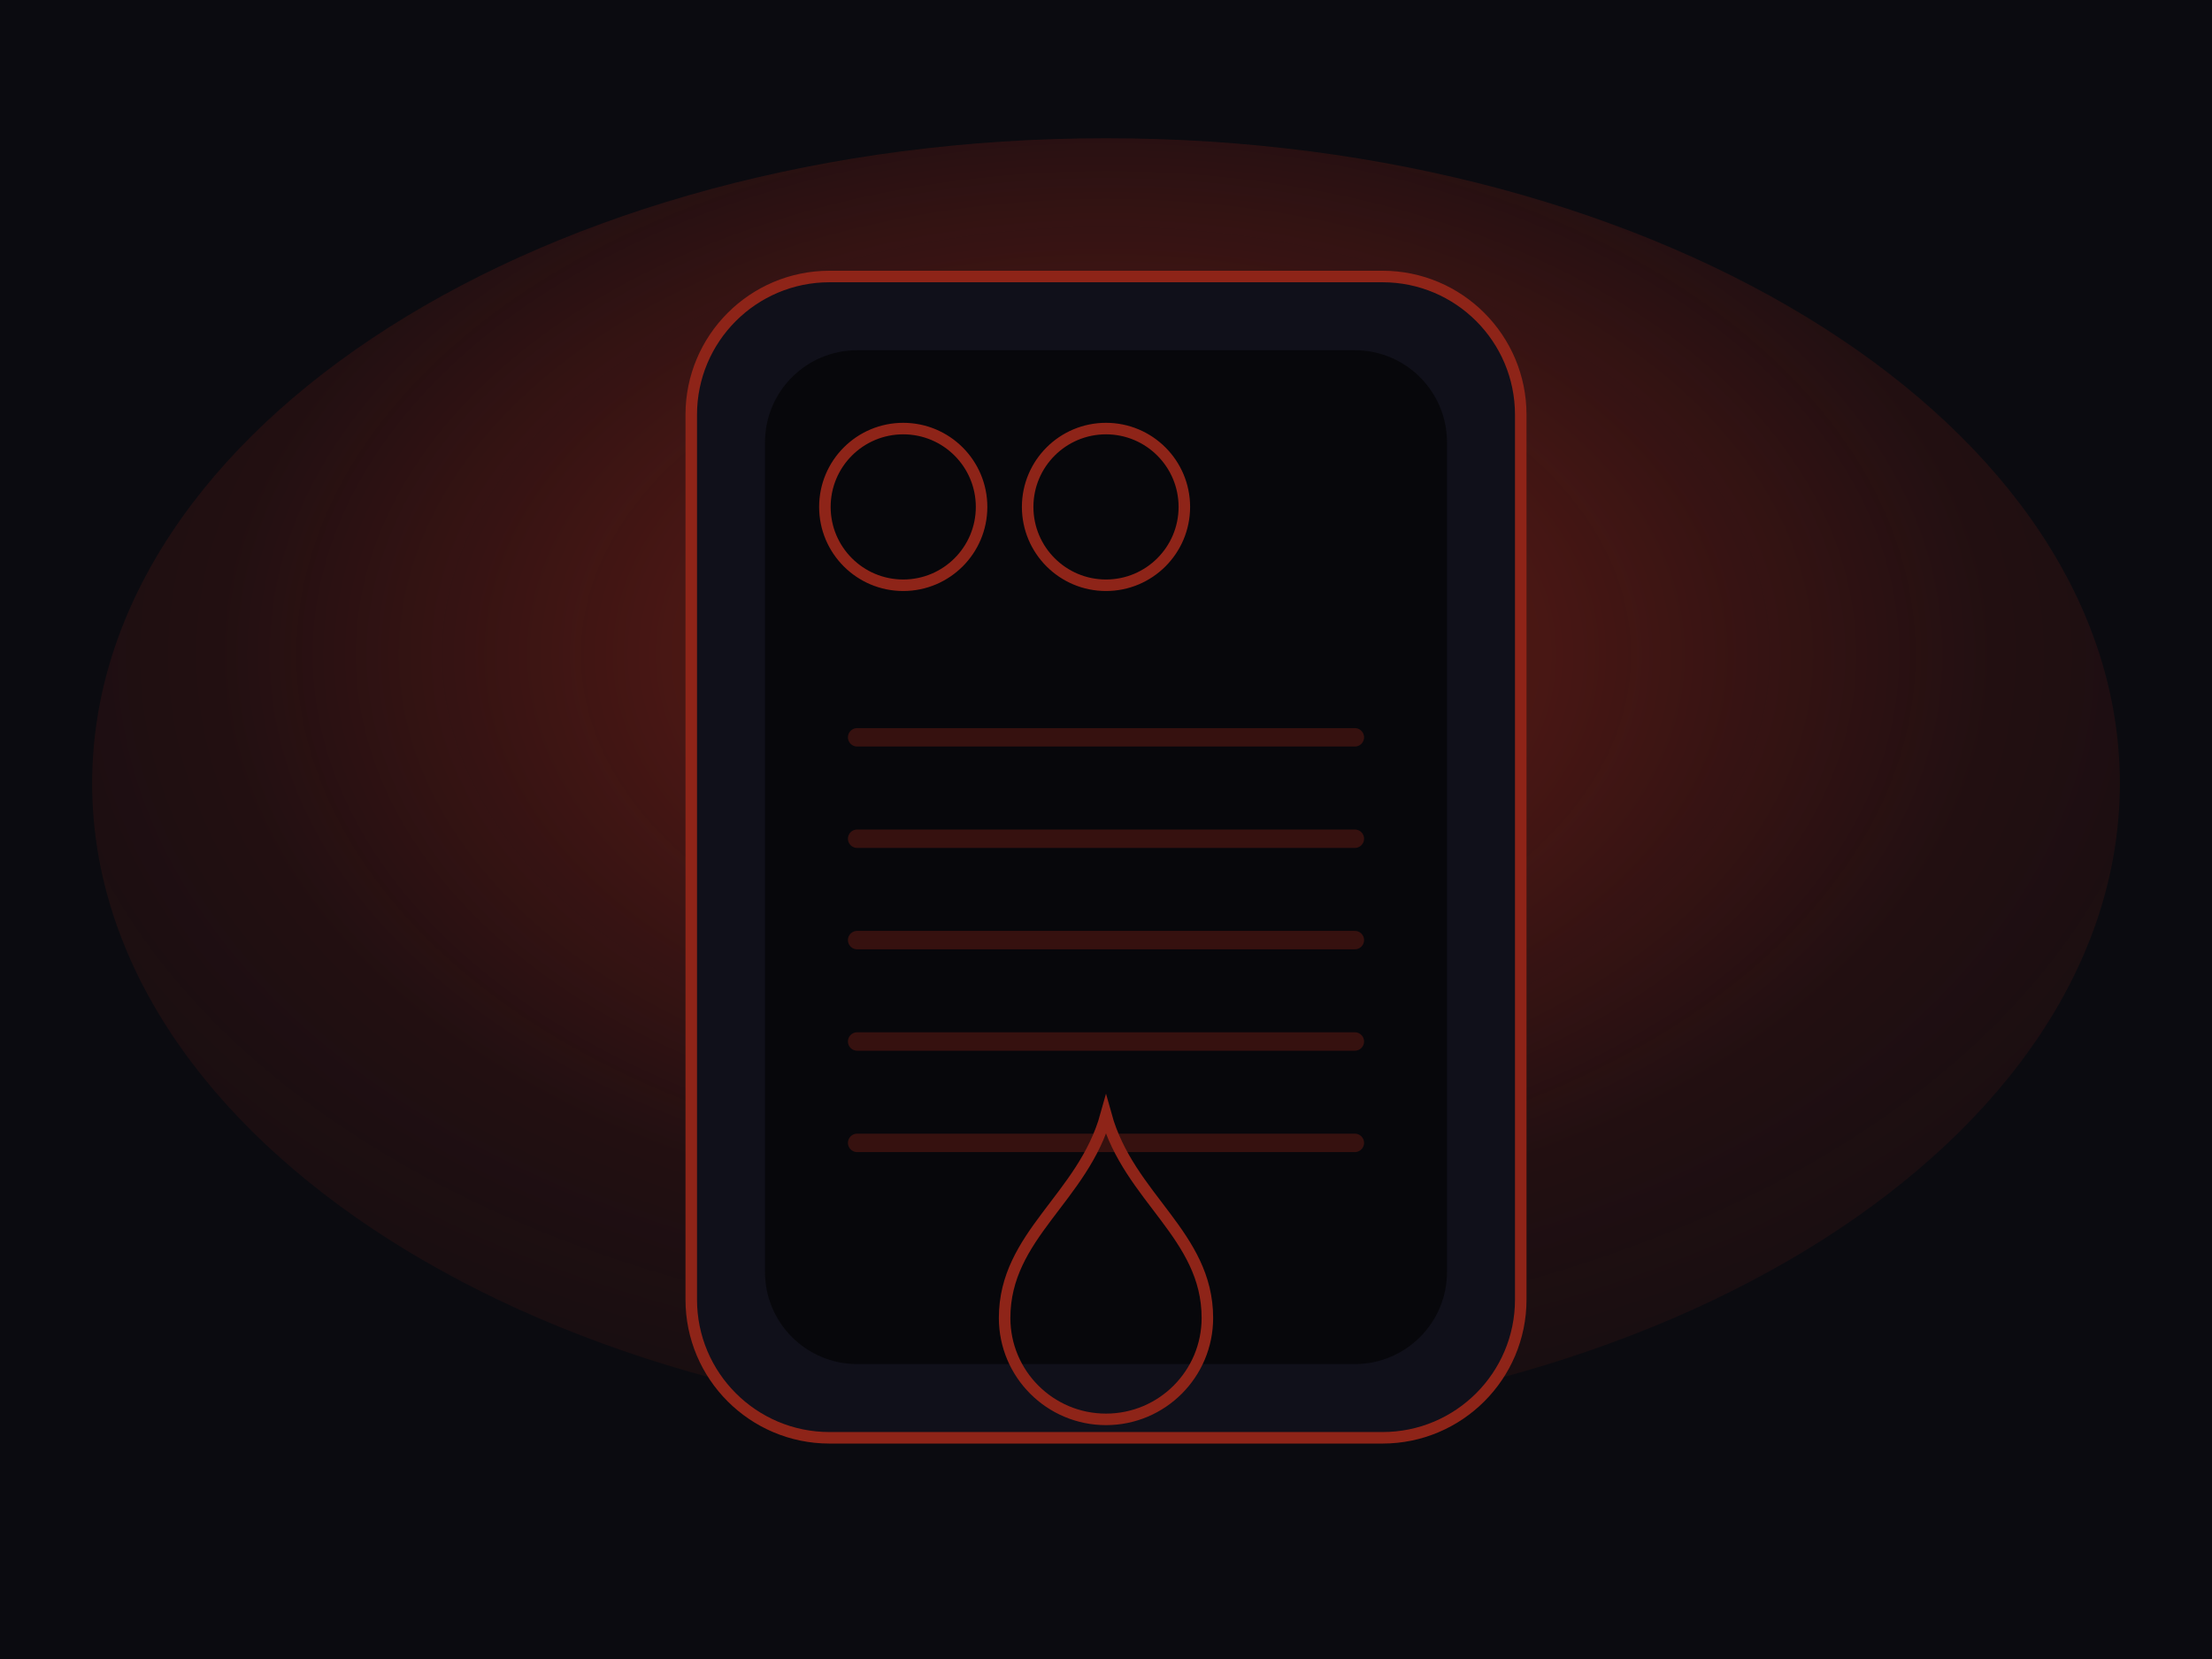
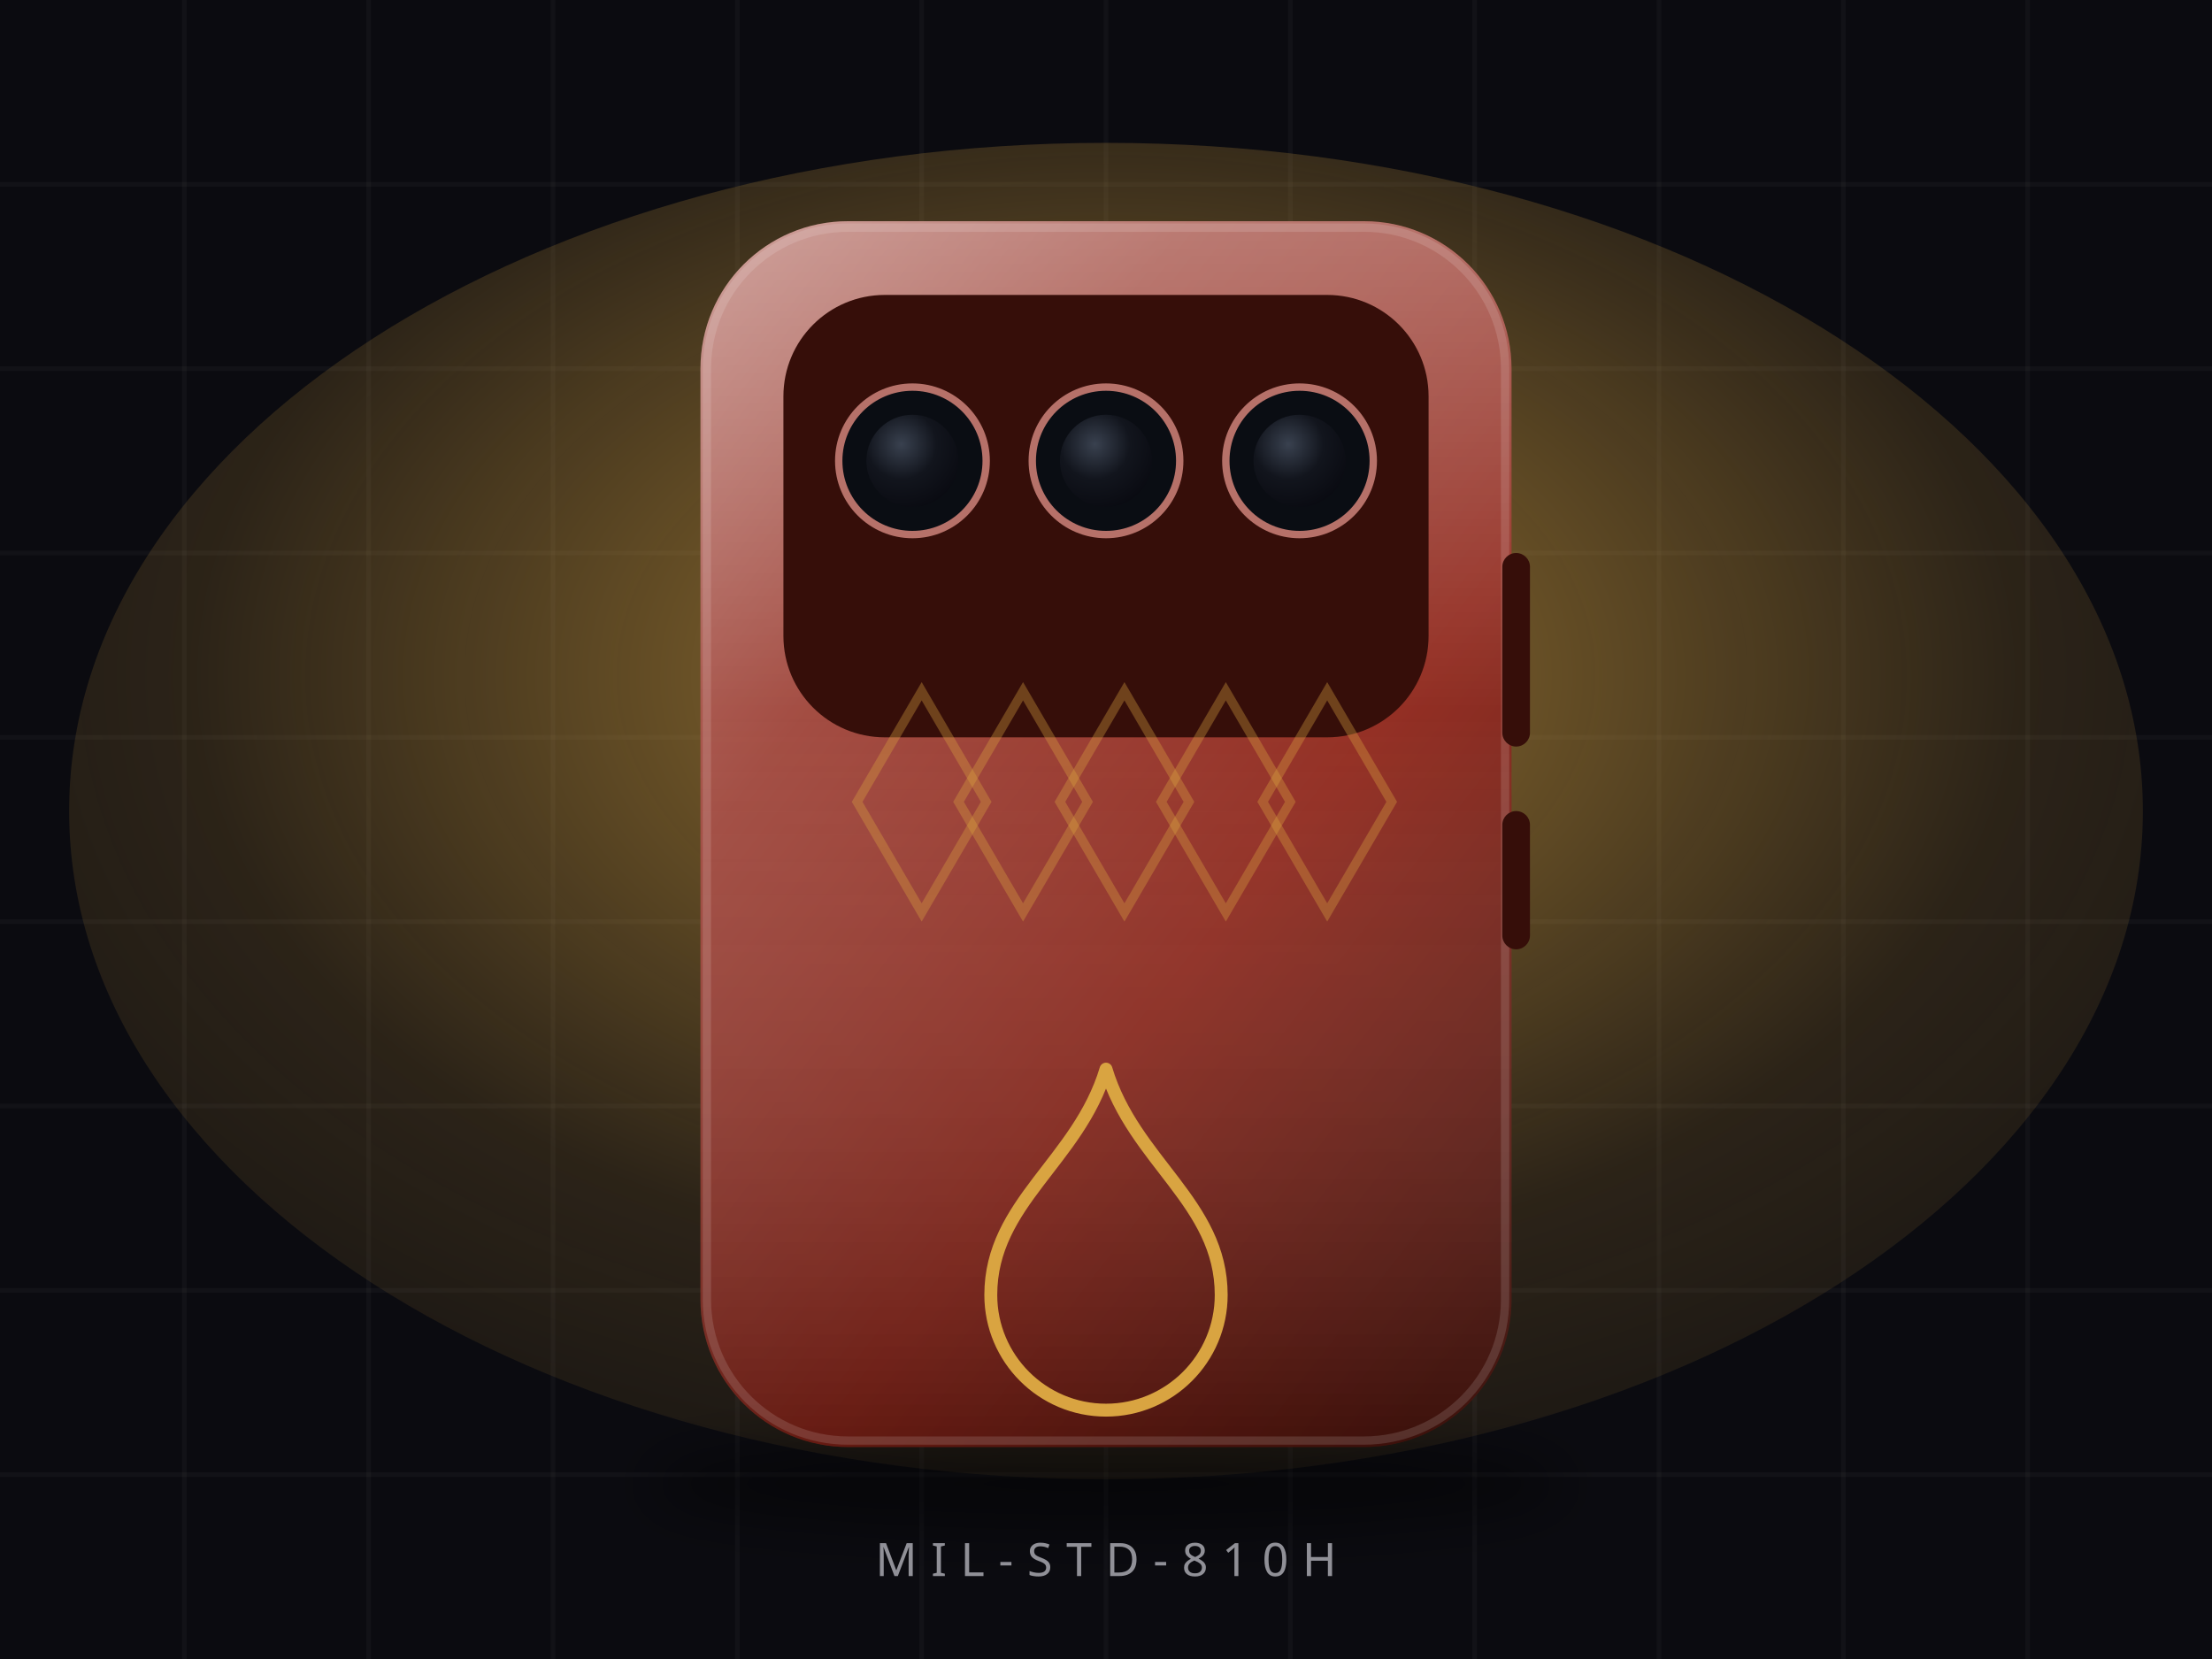
<svg xmlns="http://www.w3.org/2000/svg" viewBox="0 0 480 360" role="img" aria-label="">
  <defs>
-     <radialGradient id="ag" cx="0.5" cy="0.4" r="0.8">
-       <stop offset="0" stop-color="#8e2418" stop-opacity="0.75" />
-       <stop offset="0.55" stop-color="#8e2418" stop-opacity="0.18" />
-       <stop offset="1" stop-color="#8e2418" stop-opacity="0" />
+     <radialGradient id="agcased9a4418e2418" cx="0.5" cy="0.4" r="0.8">
+       <stop offset="0" stop-color="#d9a441" stop-opacity="0.7" />
+       <stop offset="0.55" stop-color="#d9a441" stop-opacity="0.16" />
+       <stop offset="1" stop-color="#d9a441" stop-opacity="0" />
    </radialGradient>
-     <linearGradient id="al" x1="0" y1="0" x2="1" y2="0">
-       <stop offset="0" stop-color="#8e2418" stop-opacity="0" />
-       <stop offset="0.5" stop-color="#8e2418" />
-       <stop offset="1" stop-color="#8e2418" stop-opacity="0" />
+     <linearGradient id="alcased9a4418e2418" x1="0" y1="0" x2="1" y2="0">
+       <stop offset="0" stop-color="#d9a441" stop-opacity="0" />
+       <stop offset="0.5" stop-color="#d9a441" />
+       <stop offset="1" stop-color="#d9a441" stop-opacity="0" />
    </linearGradient>
+     <linearGradient id="mbcased9a4418e2418" x1="0" y1="0" x2="0.85" y2="1">
+       <stop offset="0" stop-color="#bb7c74" />
+       <stop offset="0.3" stop-color="#9e4338" />
+       <stop offset="0.65" stop-color="#8e2418" />
+       <stop offset="1" stop-color="#55160e" />
+     </linearGradient>
+     <linearGradient id="mtcased9a4418e2418" x1="0" y1="0" x2="0" y2="1">
+       <stop offset="0" stop-color="#ffffff" stop-opacity="0.3" />
+       <stop offset="0.4" stop-color="#ffffff" stop-opacity="0.05" />
+       <stop offset="1" stop-color="#000000" stop-opacity="0.3" />
+     </linearGradient>
+     <radialGradient id="glcased9a4418e2418" cx="0.38" cy="0.32" r="0.95">
+       <stop offset="0" stop-color="#39414f" />
+       <stop offset="0.4" stop-color="#12151d" />
+       <stop offset="1" stop-color="#04040a" />
+     </radialGradient>
+     <filter id="fzcased9a4418e2418" x="-60%" y="-60%" width="220%" height="220%">
+       <feGaussianBlur stdDeviation="6" />
+     </filter>
  </defs>
  <rect width="480" height="360" fill="#0b0b10" />
-   <ellipse cx="240" cy="170" rx="220" ry="140" fill="url(#ag)" />
-   <rect x="150" y="60" width="180" height="252" rx="30" fill="#10101a" stroke="#8e2418" stroke-width="2.5" />
-   <rect x="166" y="76" width="148" height="220" rx="20" fill="#07070b" />
-   <circle cx="196" cy="110" r="17" fill="none" stroke="#8e2418" stroke-width="2.5" />
-   <circle cx="240" cy="110" r="17" fill="none" stroke="#8e2418" stroke-width="2.5" />
-   <path d="M186 160 L294 160" stroke="#8e2418" stroke-opacity="0.35" stroke-width="4" stroke-linecap="round" />
-   <path d="M186 182 L294 182" stroke="#8e2418" stroke-opacity="0.35" stroke-width="4" stroke-linecap="round" />
-   <path d="M186 204 L294 204" stroke="#8e2418" stroke-opacity="0.35" stroke-width="4" stroke-linecap="round" />
-   <path d="M186 226 L294 226" stroke="#8e2418" stroke-opacity="0.35" stroke-width="4" stroke-linecap="round" />
-   <path d="M186 248 L294 248" stroke="#8e2418" stroke-opacity="0.35" stroke-width="4" stroke-linecap="round" />
-   <path d="M240 282 c-5 18 -22 26 -22 44 a22 22 0 0 0 44 0 c0 -18 -17 -26 -22 -44z" fill="none" stroke="#8e2418" stroke-width="2.5" transform="translate(0,-40)" />
+   <path d="M40 0 V360" stroke="#ffffff" stroke-opacity="0.03" />
+   <path d="M80 0 V360" stroke="#ffffff" stroke-opacity="0.03" />
+   <path d="M120 0 V360" stroke="#ffffff" stroke-opacity="0.03" />
+   <path d="M160 0 V360" stroke="#ffffff" stroke-opacity="0.03" />
+   <path d="M200 0 V360" stroke="#ffffff" stroke-opacity="0.03" />
+   <path d="M240 0 V360" stroke="#ffffff" stroke-opacity="0.03" />
+   <path d="M280 0 V360" stroke="#ffffff" stroke-opacity="0.03" />
+   <path d="M320 0 V360" stroke="#ffffff" stroke-opacity="0.03" />
+   <path d="M360 0 V360" stroke="#ffffff" stroke-opacity="0.03" />
+   <path d="M400 0 V360" stroke="#ffffff" stroke-opacity="0.03" />
+   <path d="M440 0 V360" stroke="#ffffff" stroke-opacity="0.03" />
+   <path d="M0 40 H480" stroke="#ffffff" stroke-opacity="0.03" />
+   <path d="M0 80 H480" stroke="#ffffff" stroke-opacity="0.03" />
+   <path d="M0 120 H480" stroke="#ffffff" stroke-opacity="0.03" />
+   <path d="M0 160 H480" stroke="#ffffff" stroke-opacity="0.03" />
+   <path d="M0 200 H480" stroke="#ffffff" stroke-opacity="0.03" />
+   <path d="M0 240 H480" stroke="#ffffff" stroke-opacity="0.03" />
+   <path d="M0 280 H480" stroke="#ffffff" stroke-opacity="0.03" />
+   <path d="M0 320 H480" stroke="#ffffff" stroke-opacity="0.03" />
+   <ellipse cx="240" cy="176" rx="225" ry="145" fill="url(#agcased9a4418e2418)" />
+   <ellipse cx="240" cy="322" rx="100" ry="10" fill="#000" opacity="0.45" filter="url(#fzcased9a4418e2418)" />
+   <rect x="152" y="48" width="176" height="266" rx="32" fill="url(#mbcased9a4418e2418)" />
+   <rect x="152" y="48" width="176" height="266" rx="32" fill="url(#mtcased9a4418e2418)" />
+   <rect x="153.4" y="49.4" width="173.2" height="263.2" rx="30.6" fill="none" stroke="#ffffff" stroke-opacity="0.13" stroke-width="1.8" />
+   <rect x="170" y="64" width="140" height="96" rx="22" fill="#360e09" />
+   <circle cx="198" cy="100" r="16" fill="#0a0d13" stroke="#b67169" stroke-width="1.6" />
+   <circle cx="198" cy="100" r="10" fill="url(#glcased9a4418e2418)" />
+   <circle cx="240" cy="100" r="16" fill="#0a0d13" stroke="#b67169" stroke-width="1.6" />
+   <circle cx="240" cy="100" r="10" fill="url(#glcased9a4418e2418)" />
+   <circle cx="282" cy="100" r="16" fill="#0a0d13" stroke="#b67169" stroke-width="1.6" />
+   <circle cx="282" cy="100" r="10" fill="url(#glcased9a4418e2418)" />
+   <path d="M200 150 l14 24 l-14 24 l-14 -24 z" fill="none" stroke="#d9a441" stroke-opacity="0.35" stroke-width="2" />
+   <path d="M222 150 l14 24 l-14 24 l-14 -24 z" fill="none" stroke="#d9a441" stroke-opacity="0.35" stroke-width="2" />
+   <path d="M244 150 l14 24 l-14 24 l-14 -24 z" fill="none" stroke="#d9a441" stroke-opacity="0.35" stroke-width="2" />
+   <path d="M266 150 l14 24 l-14 24 l-14 -24 z" fill="none" stroke="#d9a441" stroke-opacity="0.35" stroke-width="2" />
+   <path d="M288 150 l14 24 l-14 24 l-14 -24 z" fill="none" stroke="#d9a441" stroke-opacity="0.35" stroke-width="2" />
+   <path d="M240 232 c-6 20 -25 29 -25 49 a25 25 0 0 0 50 0 c0 -20 -19 -29 -25 -49z" fill="none" stroke="#d9a441" stroke-width="2.8" stroke-linejoin="round" />
+   <rect x="326" y="120" width="6" height="42" rx="3" fill="#360e09" />
+   <rect x="326" y="176" width="6" height="30" rx="3" fill="#360e09" />
+   <text x="240" y="342" font-family="sans-serif" font-size="10" fill="#e9e9f2" opacity="0.6" text-anchor="middle" letter-spacing="3">MIL-STD-810H</text>
</svg>
